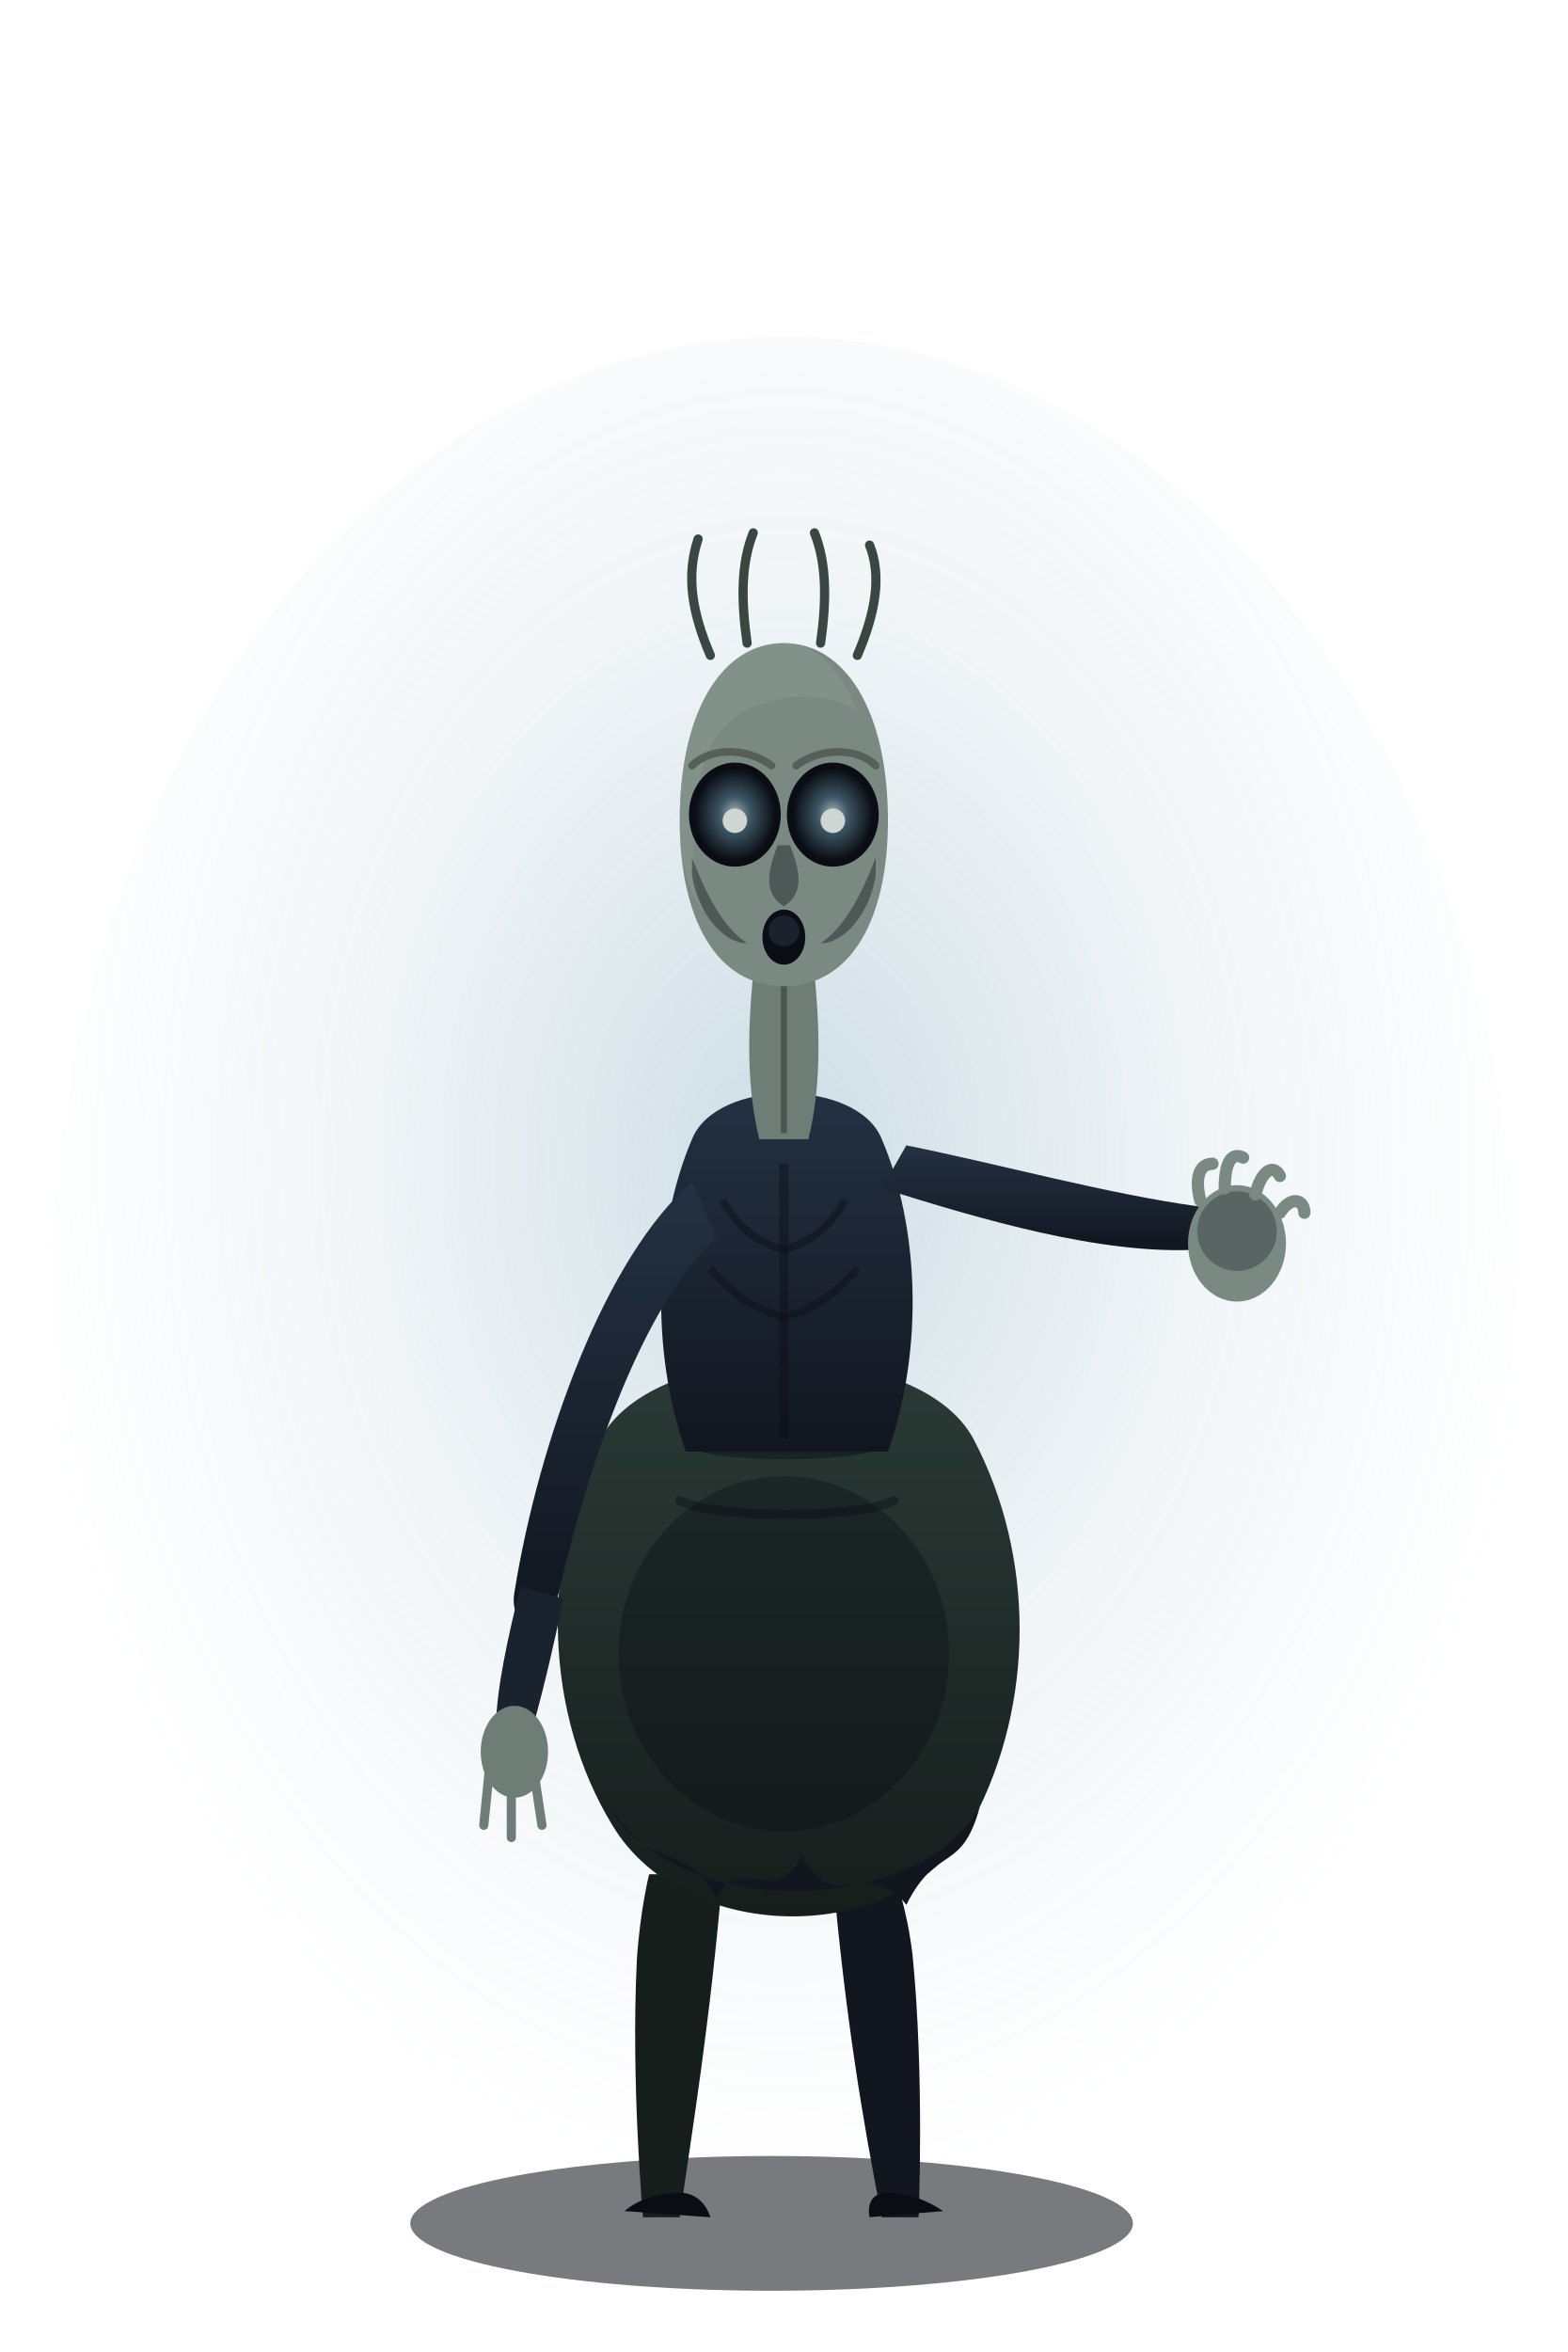
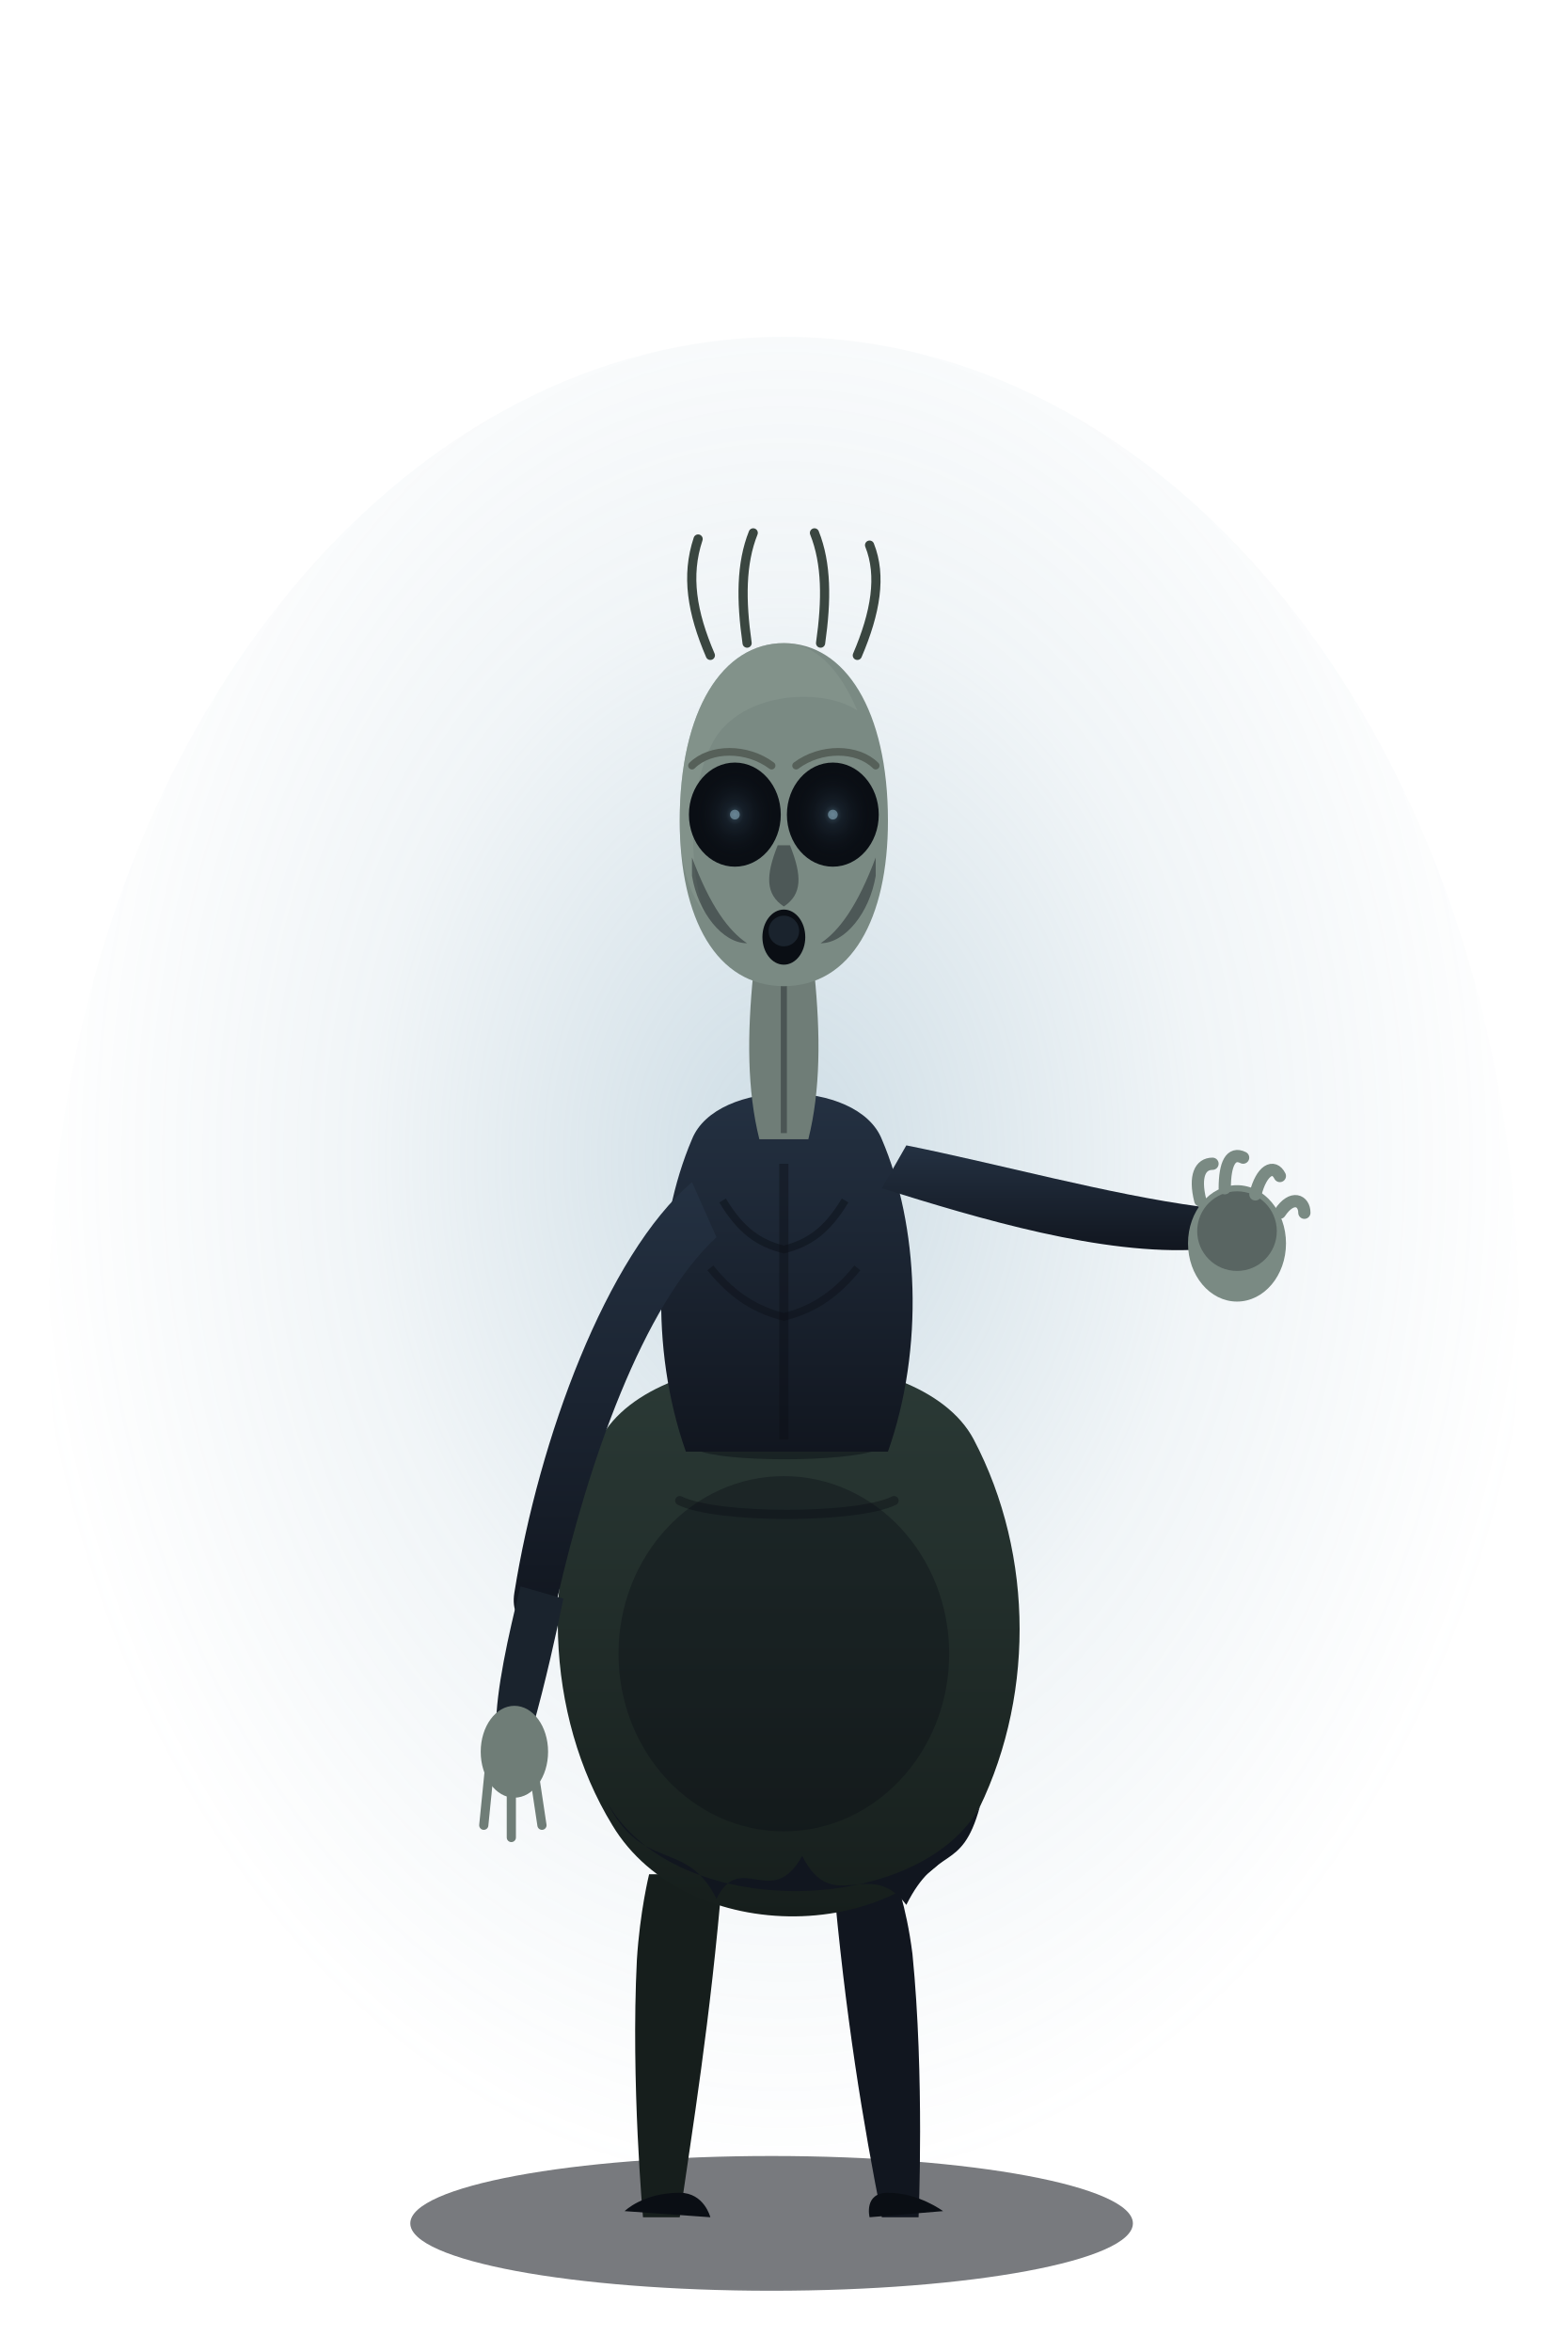
<svg xmlns="http://www.w3.org/2000/svg" viewBox="0 0 512 768">
  <defs>
    <radialGradient id="honGlow" cx="50%" cy="42%" r="52%">
      <stop offset="0%" stop-color="#6f9bb3" stop-opacity="0.34" />
      <stop offset="55%" stop-color="#6f9bb3" stop-opacity="0.10" />
      <stop offset="100%" stop-color="#6f9bb3" stop-opacity="0" />
    </radialGradient>
    <radialGradient id="honEyeL" cx="50%" cy="50%" r="50%">
-       <stop offset="0%" stop-color="#cdd6d0" stop-opacity="0.9" />
-       <stop offset="40%" stop-color="#6f9bb3" stop-opacity="0.5" />
-       <stop offset="100%" stop-color="#6f9bb3" stop-opacity="0" />
+       <stop offset="0%" stop-color="#6f9bb3" stop-opacity="0.45" />
+       <stop offset="22%" stop-color="#33485a" stop-opacity="0.3" />
+       <stop offset="100%" stop-color="#0a0e14" stop-opacity="0" />
    </radialGradient>
    <linearGradient id="honBody" x1="0" y1="0" x2="0" y2="1">
      <stop offset="0%" stop-color="#243142" />
      <stop offset="100%" stop-color="#11161f" />
    </linearGradient>
    <linearGradient id="honBelly" x1="0" y1="0" x2="0" y2="1">
      <stop offset="0%" stop-color="#2b3a36" />
      <stop offset="100%" stop-color="#161e1c" />
    </linearGradient>
    <linearGradient id="honSkin" x1="0" y1="0" x2="0" y2="1">
      <stop offset="0%" stop-color="#9faea6" />
      <stop offset="100%" stop-color="#6f7d77" />
    </linearGradient>
  </defs>
  <ellipse cx="256" cy="430" rx="240" ry="320" fill="url(#honGlow)" />
  <ellipse cx="252" cy="726" rx="118" ry="22" fill="#0a0e14" fill-opacity="0.55" />
  <path d="M236 612 C232 660 226 696 222 724 L210 724 C210 724 206 680 208 640 C209 624 212 612 212 612 Z" fill="#161e1c" />
  <path d="M272 612 C276 658 282 694 288 724 L300 724 C300 724 302 678 298 638 C296 622 292 612 292 612 Z" fill="#11161f" />
  <path d="M204 722 C204 722 210 716 222 716 C230 716 232 724 232 724 Z" fill="#0a0e14" />
  <path d="M308 722 C308 722 300 716 290 716 C282 716 284 724 284 724 Z" fill="#0a0e14" />
  <path d="M196 470 C176 510 178 560 200 596 C224 636 296 636 318 594 C338 556 338 508 318 470 C300 436 214 436 196 470 Z" fill="url(#honBelly)" />
  <ellipse cx="256" cy="540" rx="54" ry="58" fill="#0a0e14" fill-opacity="0.35" />
  <path d="M228 472 C236 476 276 476 286 472" stroke="#0a0e14" stroke-width="3" stroke-opacity="0.45" fill="none" stroke-linecap="round" />
  <path d="M222 490 C234 496 280 496 292 490" stroke="#0a0e14" stroke-width="3" stroke-opacity="0.4" fill="none" stroke-linecap="round" />
  <path d="M226 372 C214 400 212 440 224 474 L290 474 C302 440 300 400 288 372 C280 352 234 352 226 372 Z" fill="url(#honBody)" />
  <path d="M256 380 L256 470" stroke="#0a0e14" stroke-width="3" stroke-opacity="0.4" />
  <path d="M236 392 C242 402 248 406 256 408 C264 406 270 402 276 392" stroke="#0a0e14" stroke-width="2.5" stroke-opacity="0.45" fill="none" />
  <path d="M232 414 C240 424 248 428 256 430 C264 428 272 424 280 414" stroke="#0a0e14" stroke-width="2.5" stroke-opacity="0.4" fill="none" />
  <path d="M198 588 C210 612 224 600 234 620 C242 604 252 624 262 606 C272 626 284 606 296 622 C306 602 314 612 320 590 C300 626 220 628 198 588 Z" fill="#11161f" />
  <path d="M226 386 C198 410 176 470 168 520 C166 532 178 534 182 522 C192 478 210 426 234 404 Z" fill="url(#honBody)" />
  <path d="M170 518 C166 534 162 552 162 564 C162 570 172 570 174 564 C178 550 182 532 184 522 Z" fill="#1a232d" />
  <ellipse cx="168" cy="572" rx="11" ry="15" fill="#6f7d77" />
  <path d="M160 576 L158 596 M167 578 L167 600 M174 576 L177 596" stroke="#6f7d77" stroke-width="3" stroke-linecap="round" />
  <path d="M288 388 C320 398 360 410 392 408 C404 408 404 396 392 394 C362 390 326 380 296 374 Z" fill="url(#honBody)" />
  <ellipse cx="404" cy="406" rx="16" ry="19" fill="#7a8a83" />
  <ellipse cx="404" cy="402" rx="13" ry="13" fill="#0a0e14" fill-opacity="0.3" />
  <path d="M392 392 C390 384 392 380 396 380 M400 388 C400 380 402 376 406 378 M410 390 C412 382 416 380 418 384 M418 396 C422 390 426 392 426 396" stroke="#7a8a83" stroke-width="4" stroke-linecap="round" fill="none" />
  <path d="M246 318 C244 338 244 356 248 372 L264 372 C268 356 268 338 266 318 Z" fill="#6f7d77" />
  <path d="M256 322 L256 370" stroke="#0a0e14" stroke-width="2" stroke-opacity="0.35" />
  <path d="M222 268 C222 232 236 210 256 210 C276 210 290 232 290 268 C290 300 278 322 256 322 C234 322 222 300 222 268 Z" fill="#7a8a83" />
  <path d="M222 268 C222 232 236 210 256 210 C266 210 274 218 280 232 C268 224 240 226 232 244 C226 256 224 280 230 298 C224 290 222 280 222 268 Z" fill="#8a9a93" fill-opacity="0.5" />
  <path d="M226 280 C232 296 238 304 244 308 C236 308 228 298 226 286 Z" fill="#0a0e14" fill-opacity="0.4" />
  <path d="M286 280 C280 296 274 304 268 308 C276 308 284 298 286 286 Z" fill="#0a0e14" fill-opacity="0.4" />
  <ellipse cx="240" cy="266" rx="15" ry="17" fill="#0a0e14" />
  <ellipse cx="272" cy="266" rx="15" ry="17" fill="#0a0e14" />
  <ellipse cx="240" cy="266" rx="13" ry="15" fill="url(#honEyeL)" />
  <ellipse cx="272" cy="266" rx="13" ry="15" fill="url(#honEyeL)" />
-   <circle cx="240" cy="268" r="4" fill="#cdd6d0" />
-   <circle cx="272" cy="268" r="4" fill="#cdd6d0" />
+   <circle cx="240" cy="266" r="1.6" fill="#8fb0c2" fill-opacity="0.55" />
+   <circle cx="272" cy="266" r="1.6" fill="#8fb0c2" fill-opacity="0.55" />
  <path d="M226 250 C232 244 244 244 252 250" stroke="#566059" stroke-width="2.5" fill="none" stroke-linecap="round" />
  <path d="M260 250 C268 244 280 244 286 250" stroke="#566059" stroke-width="2.5" fill="none" stroke-linecap="round" />
  <path d="M254 276 C250 286 250 292 256 296 C262 292 262 286 258 276 Z" fill="#0a0e14" fill-opacity="0.4" />
  <ellipse cx="256" cy="306" rx="7" ry="9" fill="#0a0e14" />
  <ellipse cx="256" cy="304" rx="5" ry="5" fill="#1a232d" />
  <path d="M232 214 C226 200 224 188 228 176 M244 210 C242 196 242 184 246 174 M268 210 C270 196 270 184 266 174 M280 214 C286 200 288 188 284 178" stroke="#3a4640" stroke-width="3" stroke-linecap="round" fill="none" />
</svg>
